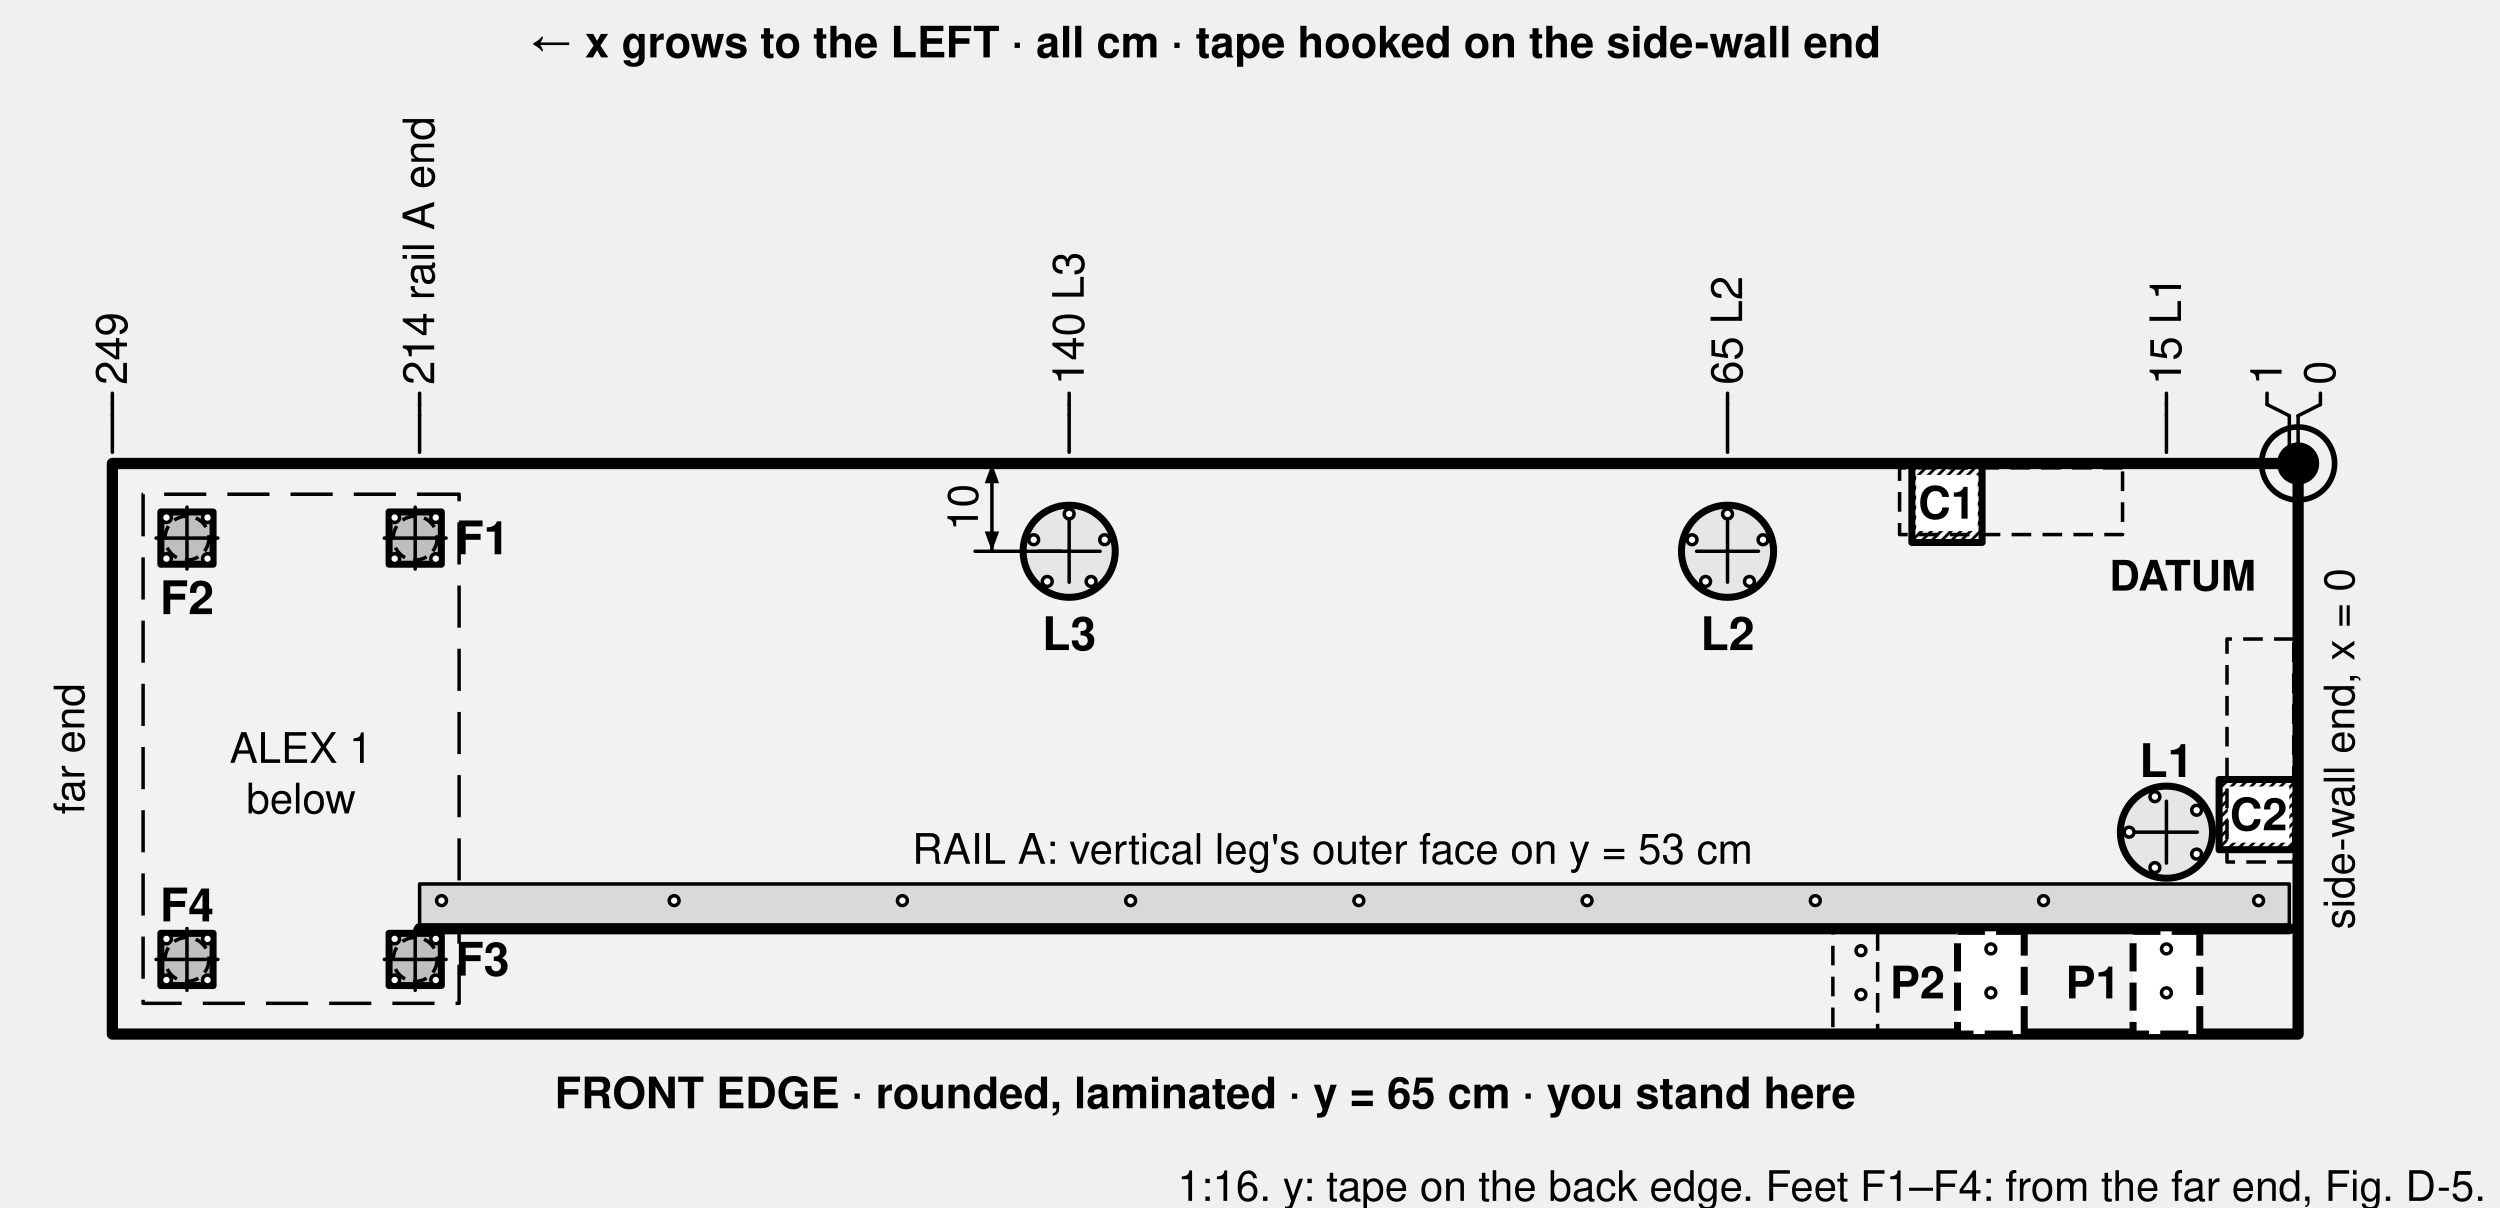
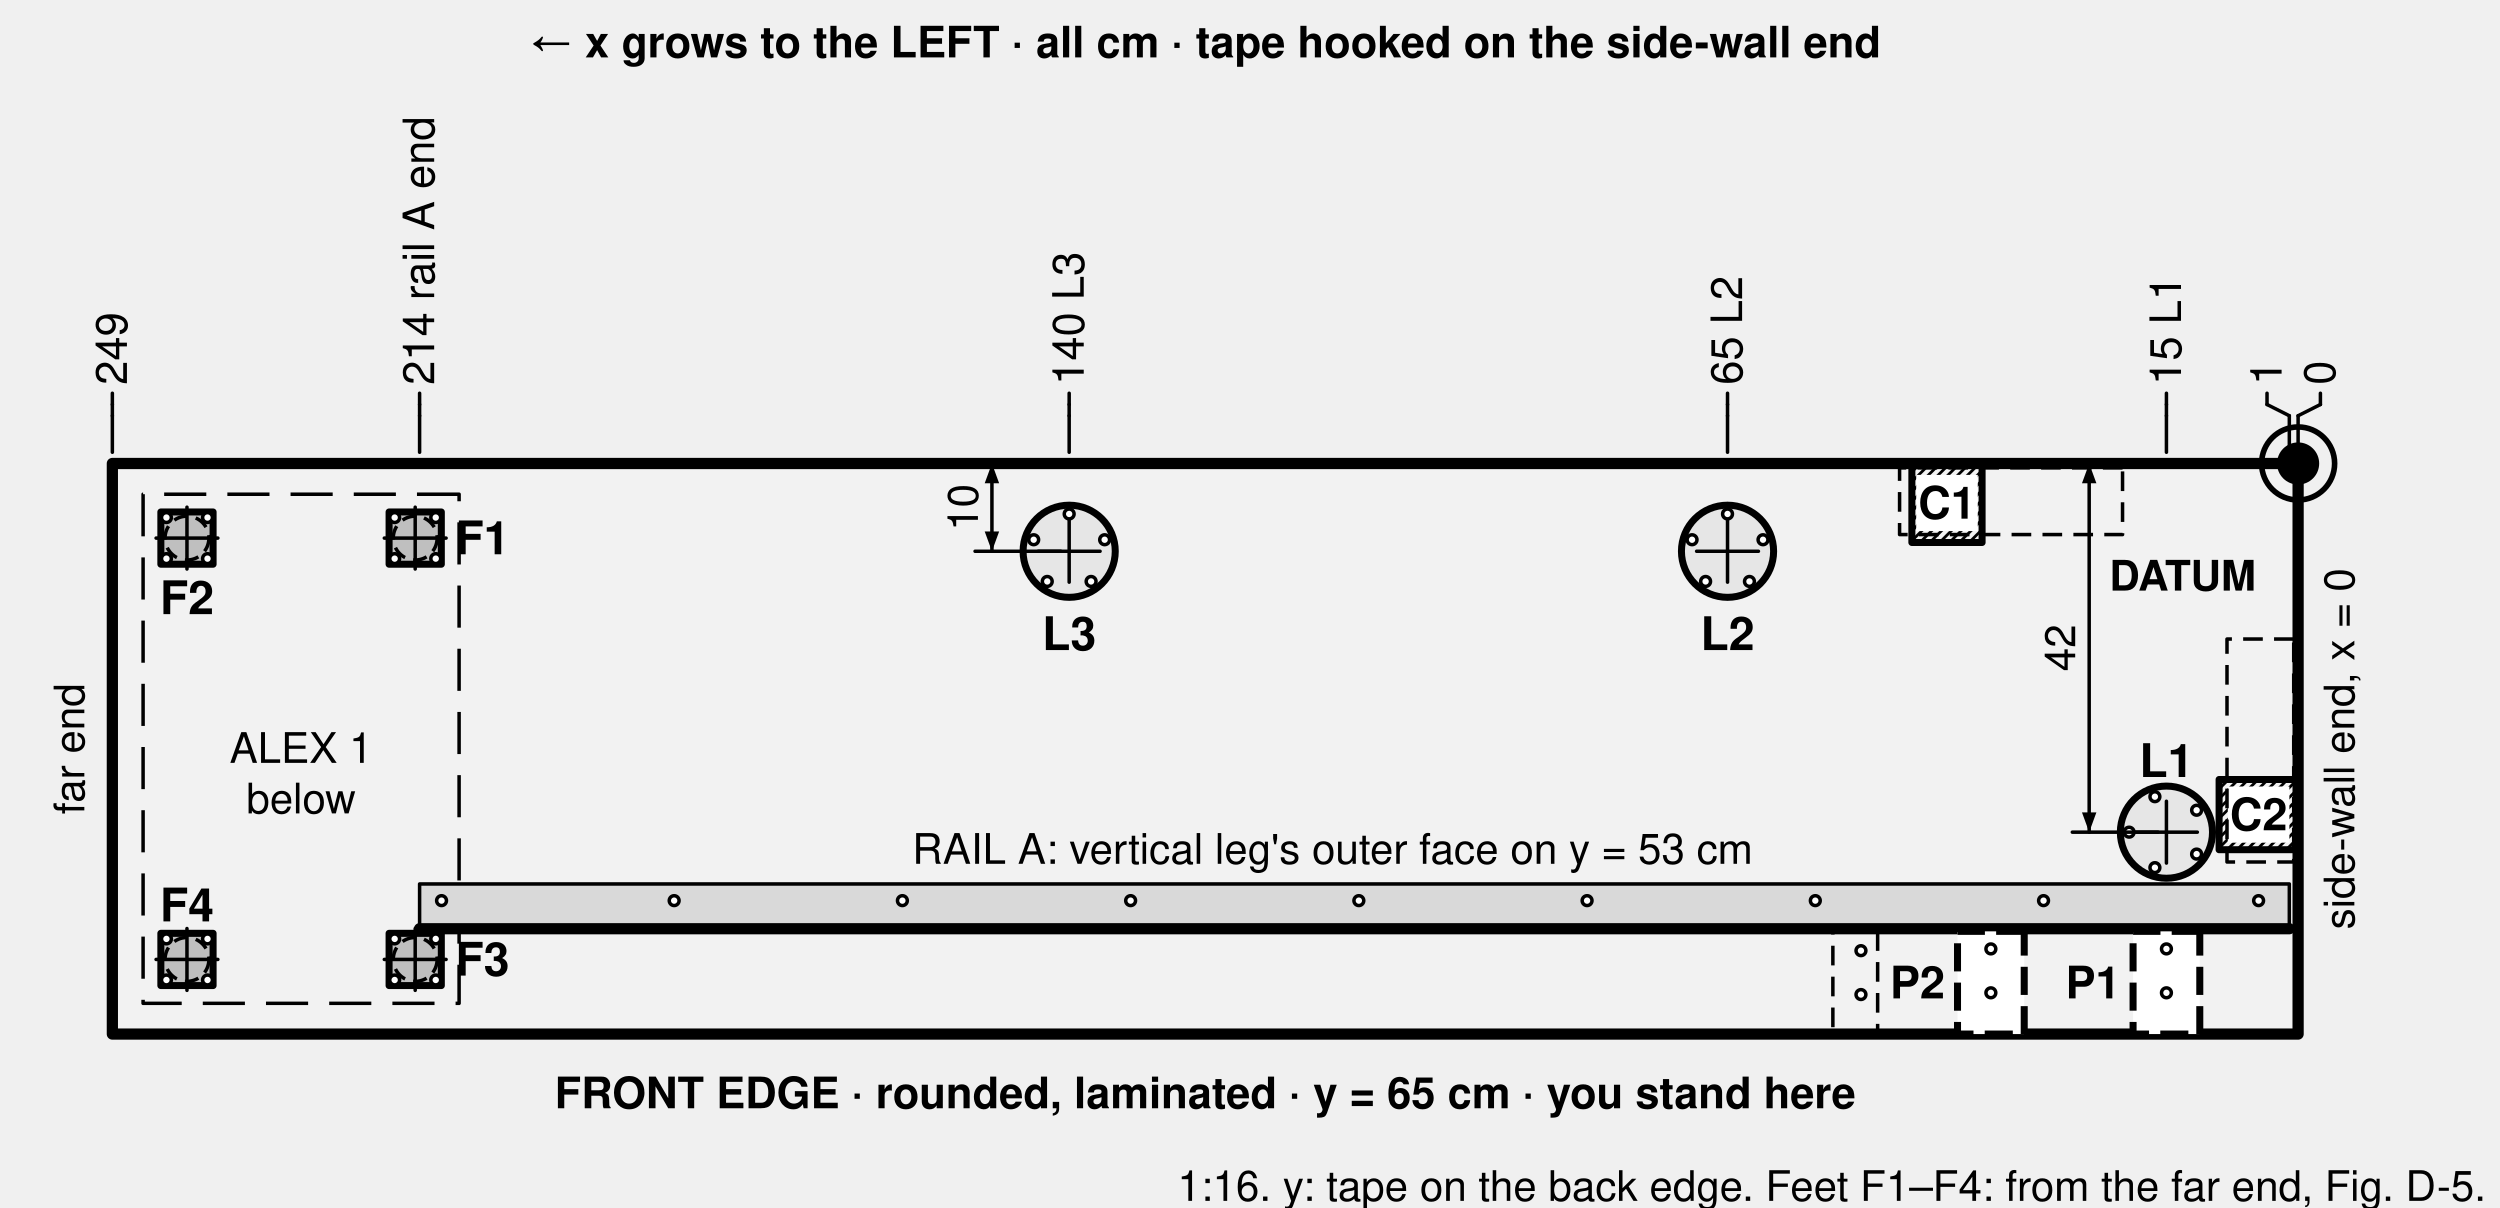
<svg xmlns="http://www.w3.org/2000/svg" viewBox="0 0 178 86" width="178mm" height="86mm" class="fig">
  <polygon points="163.625,33 8,33 8,73.625 163.625,73.625" fill="#f2f2f2" stroke="#000" stroke-width="0.8" stroke-linejoin="round" />
  <polygon points="32.688,35.188 10.188,35.188 10.188,71.438 32.688,71.438" fill="none" stroke="#000" stroke-width="0.25" stroke-dasharray="3 1.5" stroke-linejoin="round" />
  <polygon points="163,62.938 29.875,62.938 29.875,66.125 163,66.125" fill="#d9d9d9" stroke="#000" stroke-width="0.25" stroke-linejoin="round" />
  <line x1="163" y1="66.125" x2="29.875" y2="66.125" stroke="#000" stroke-width="0.8" stroke-linecap="round" />
  <circle cx="160.812" cy="64.125" r="0.35" fill="#fff" stroke="#000" stroke-width="0.25" />
  <circle cx="145.5" cy="64.125" r="0.35" fill="#fff" stroke="#000" stroke-width="0.25" />
  <circle cx="129.25" cy="64.125" r="0.35" fill="#fff" stroke="#000" stroke-width="0.25" />
  <circle cx="113" cy="64.125" r="0.35" fill="#fff" stroke="#000" stroke-width="0.25" />
  <circle cx="96.75" cy="64.125" r="0.35" fill="#fff" stroke="#000" stroke-width="0.25" />
  <circle cx="80.5" cy="64.125" r="0.35" fill="#fff" stroke="#000" stroke-width="0.25" />
  <circle cx="64.25" cy="64.125" r="0.35" fill="#fff" stroke="#000" stroke-width="0.25" />
  <circle cx="48" cy="64.125" r="0.35" fill="#fff" stroke="#000" stroke-width="0.25" />
  <circle cx="31.438" cy="64.125" r="0.35" fill="#fff" stroke="#000" stroke-width="0.25" />
  <polygon points="133.688,66.125 130.5,66.125 130.5,73.625 133.688,73.625" fill="none" stroke="#000" stroke-width="0.25" stroke-dasharray="1.4 0.8" stroke-linejoin="round" />
  <circle cx="132.5" cy="67.688" r="0.35" fill="#fff" stroke="#000" stroke-width="0.25" />
  <circle cx="132.5" cy="70.812" r="0.35" fill="#fff" stroke="#000" stroke-width="0.25" />
  <clipPath id="f04h3">
    <rect x="136.125" y="33" width="5" height="5.625" />
  </clipPath>
  <g clip-path="url(#f04h3)">
    <line x1="125.5" y1="38.625" x2="131.125" y2="33" stroke="#000" stroke-width="0.2" />
    <line x1="126.2" y1="38.625" x2="131.825" y2="33" stroke="#000" stroke-width="0.2" />
    <line x1="126.9" y1="38.625" x2="132.525" y2="33" stroke="#000" stroke-width="0.2" />
    <line x1="127.6" y1="38.625" x2="133.225" y2="33" stroke="#000" stroke-width="0.2" />
    <line x1="128.3" y1="38.625" x2="133.925" y2="33" stroke="#000" stroke-width="0.2" />
    <line x1="129" y1="38.625" x2="134.625" y2="33" stroke="#000" stroke-width="0.2" />
    <line x1="129.7" y1="38.625" x2="135.325" y2="33" stroke="#000" stroke-width="0.2" />
    <line x1="130.4" y1="38.625" x2="136.025" y2="33" stroke="#000" stroke-width="0.2" />
    <line x1="131.1" y1="38.625" x2="136.725" y2="33" stroke="#000" stroke-width="0.2" />
    <line x1="131.8" y1="38.625" x2="137.425" y2="33" stroke="#000" stroke-width="0.2" />
    <line x1="132.5" y1="38.625" x2="138.125" y2="33" stroke="#000" stroke-width="0.2" />
    <line x1="133.2" y1="38.625" x2="138.825" y2="33" stroke="#000" stroke-width="0.2" />
    <line x1="133.9" y1="38.625" x2="139.525" y2="33" stroke="#000" stroke-width="0.2" />
    <line x1="134.6" y1="38.625" x2="140.225" y2="33" stroke="#000" stroke-width="0.2" />
    <line x1="135.3" y1="38.625" x2="140.925" y2="33" stroke="#000" stroke-width="0.2" />
    <line x1="136" y1="38.625" x2="141.625" y2="33" stroke="#000" stroke-width="0.2" />
    <line x1="136.7" y1="38.625" x2="142.325" y2="33" stroke="#000" stroke-width="0.2" />
    <line x1="137.4" y1="38.625" x2="143.025" y2="33" stroke="#000" stroke-width="0.2" />
    <line x1="138.1" y1="38.625" x2="143.725" y2="33" stroke="#000" stroke-width="0.2" />
    <line x1="138.8" y1="38.625" x2="144.425" y2="33" stroke="#000" stroke-width="0.2" />
    <line x1="139.5" y1="38.625" x2="145.125" y2="33" stroke="#000" stroke-width="0.2" />
    <line x1="140.2" y1="38.625" x2="145.825" y2="33" stroke="#000" stroke-width="0.2" />
    <line x1="140.9" y1="38.625" x2="146.525" y2="33" stroke="#000" stroke-width="0.2" />
    <line x1="141.6" y1="38.625" x2="147.225" y2="33" stroke="#000" stroke-width="0.2" />
    <line x1="142.3" y1="38.625" x2="147.925" y2="33" stroke="#000" stroke-width="0.2" />
    <line x1="143" y1="38.625" x2="148.625" y2="33" stroke="#000" stroke-width="0.2" />
    <line x1="143.7" y1="38.625" x2="149.325" y2="33" stroke="#000" stroke-width="0.2" />
    <line x1="144.4" y1="38.625" x2="150.025" y2="33" stroke="#000" stroke-width="0.2" />
    <line x1="145.1" y1="38.625" x2="150.725" y2="33" stroke="#000" stroke-width="0.2" />
    <line x1="145.8" y1="38.625" x2="151.425" y2="33" stroke="#000" stroke-width="0.2" />
    <line x1="146.5" y1="38.625" x2="152.125" y2="33" stroke="#000" stroke-width="0.2" />
  </g>
  <polygon points="141.125,33 136.125,33 136.125,38.625 141.125,38.625" fill="none" stroke="#000" stroke-width="0.5" stroke-linejoin="round" />
  <rect x="136.433" y="33.812" width="4.384" height="4" fill="#fff" stroke="none" />
  <text x="138.625" y="35.812" font-family="Helvetica, Arial, sans-serif" font-size="3.2" text-anchor="middle" dominant-baseline="middle" font-weight="bold">C1</text>
  <clipPath id="f04h4">
    <rect x="158" y="55.5" width="5.625" height="5" />
  </clipPath>
  <g clip-path="url(#f04h4)">
    <line x1="147.375" y1="60.5" x2="152.375" y2="55.5" stroke="#000" stroke-width="0.2" />
    <line x1="148.075" y1="60.5" x2="153.075" y2="55.5" stroke="#000" stroke-width="0.2" />
    <line x1="148.775" y1="60.5" x2="153.775" y2="55.5" stroke="#000" stroke-width="0.2" />
    <line x1="149.475" y1="60.5" x2="154.475" y2="55.5" stroke="#000" stroke-width="0.2" />
    <line x1="150.175" y1="60.5" x2="155.175" y2="55.5" stroke="#000" stroke-width="0.2" />
    <line x1="150.875" y1="60.5" x2="155.875" y2="55.5" stroke="#000" stroke-width="0.2" />
    <line x1="151.575" y1="60.5" x2="156.575" y2="55.5" stroke="#000" stroke-width="0.2" />
    <line x1="152.275" y1="60.5" x2="157.275" y2="55.5" stroke="#000" stroke-width="0.2" />
    <line x1="152.975" y1="60.5" x2="157.975" y2="55.5" stroke="#000" stroke-width="0.2" />
    <line x1="153.675" y1="60.5" x2="158.675" y2="55.5" stroke="#000" stroke-width="0.2" />
    <line x1="154.375" y1="60.5" x2="159.375" y2="55.5" stroke="#000" stroke-width="0.2" />
    <line x1="155.075" y1="60.5" x2="160.075" y2="55.5" stroke="#000" stroke-width="0.2" />
    <line x1="155.775" y1="60.5" x2="160.775" y2="55.5" stroke="#000" stroke-width="0.2" />
    <line x1="156.475" y1="60.5" x2="161.475" y2="55.5" stroke="#000" stroke-width="0.2" />
    <line x1="157.175" y1="60.5" x2="162.175" y2="55.5" stroke="#000" stroke-width="0.2" />
    <line x1="157.875" y1="60.5" x2="162.875" y2="55.5" stroke="#000" stroke-width="0.2" />
    <line x1="158.575" y1="60.5" x2="163.575" y2="55.5" stroke="#000" stroke-width="0.2" />
    <line x1="159.275" y1="60.5" x2="164.275" y2="55.5" stroke="#000" stroke-width="0.2" />
    <line x1="159.975" y1="60.5" x2="164.975" y2="55.5" stroke="#000" stroke-width="0.2" />
    <line x1="160.675" y1="60.5" x2="165.675" y2="55.5" stroke="#000" stroke-width="0.2" />
    <line x1="161.375" y1="60.5" x2="166.375" y2="55.5" stroke="#000" stroke-width="0.2" />
    <line x1="162.075" y1="60.5" x2="167.075" y2="55.5" stroke="#000" stroke-width="0.2" />
    <line x1="162.775" y1="60.5" x2="167.775" y2="55.5" stroke="#000" stroke-width="0.2" />
    <line x1="163.475" y1="60.5" x2="168.475" y2="55.5" stroke="#000" stroke-width="0.2" />
    <line x1="164.175" y1="60.5" x2="169.175" y2="55.5" stroke="#000" stroke-width="0.2" />
    <line x1="164.875" y1="60.5" x2="169.875" y2="55.5" stroke="#000" stroke-width="0.2" />
    <line x1="165.575" y1="60.5" x2="170.575" y2="55.5" stroke="#000" stroke-width="0.2" />
    <line x1="166.275" y1="60.5" x2="171.275" y2="55.5" stroke="#000" stroke-width="0.2" />
    <line x1="166.975" y1="60.5" x2="171.975" y2="55.5" stroke="#000" stroke-width="0.2" />
    <line x1="167.675" y1="60.5" x2="172.675" y2="55.5" stroke="#000" stroke-width="0.2" />
    <line x1="168.375" y1="60.5" x2="173.375" y2="55.5" stroke="#000" stroke-width="0.2" />
  </g>
  <polygon points="163.625,55.5 158,55.5 158,60.5 163.625,60.5" fill="none" stroke="#000" stroke-width="0.5" stroke-linejoin="round" />
  <rect x="158.62" y="56" width="4.384" height="4" fill="#fff" stroke="none" />
  <text x="160.812" y="58" font-family="Helvetica, Arial, sans-serif" font-size="3.2" text-anchor="middle" dominant-baseline="middle" font-weight="bold">C2</text>
  <polygon points="151.125,33.312 135.25,33.312 135.25,38.062 151.125,38.062" fill="none" stroke="#000" stroke-width="0.25" stroke-dasharray="1.4 0.8" stroke-linejoin="round" />
  <polygon points="163.312,45.5 158.562,45.5 158.562,61.375 163.312,61.375" fill="none" stroke="#000" stroke-width="0.25" stroke-dasharray="1.4 0.8" stroke-linejoin="round" />
  <polygon points="156.625,66.312 151.875,66.312 151.875,73.625 156.625,73.625" fill="#fff" stroke="#000" stroke-width="0.5" stroke-dasharray="2 0.8" stroke-linejoin="round" />
  <circle cx="154.25" cy="67.562" r="0.35" fill="#fff" stroke="#000" stroke-width="0.25" />
  <circle cx="154.25" cy="70.688" r="0.35" fill="#fff" stroke="#000" stroke-width="0.25" />
  <text x="150.975" y="69.969" font-family="Helvetica, Arial, sans-serif" font-size="3.2" text-anchor="end" dominant-baseline="middle" font-weight="bold" fill="#000">P1</text>
  <polygon points="144.125,66.312 139.375,66.312 139.375,73.625 144.125,73.625" fill="#fff" stroke="#000" stroke-width="0.5" stroke-dasharray="2 0.8" stroke-linejoin="round" />
  <circle cx="141.75" cy="67.562" r="0.35" fill="#fff" stroke="#000" stroke-width="0.25" />
  <circle cx="141.75" cy="70.688" r="0.35" fill="#fff" stroke="#000" stroke-width="0.25" />
  <text x="138.475" y="69.969" font-family="Helvetica, Arial, sans-serif" font-size="3.2" text-anchor="end" dominant-baseline="middle" font-weight="bold" fill="#000">P2</text>
  <circle cx="154.25" cy="59.25" r="3.281" fill="#e6e6e6" stroke="#000" stroke-width="0.5" />
  <circle cx="151.594" cy="59.25" r="0.35" fill="#fff" stroke="#000" stroke-width="0.25" />
  <circle cx="153.429" cy="61.776" r="0.35" fill="#fff" stroke="#000" stroke-width="0.25" />
  <circle cx="156.399" cy="60.811" r="0.35" fill="#fff" stroke="#000" stroke-width="0.25" />
  <circle cx="156.399" cy="57.689" r="0.35" fill="#fff" stroke="#000" stroke-width="0.25" />
  <circle cx="153.429" cy="56.724" r="0.35" fill="#fff" stroke="#000" stroke-width="0.25" />
  <line x1="152.05" y1="59.25" x2="156.45" y2="59.25" stroke="#000" stroke-width="0.25" stroke-linecap="round" />
  <line x1="154.25" y1="57.05" x2="154.25" y2="61.45" stroke="#000" stroke-width="0.25" stroke-linecap="round" />
  <circle cx="123" cy="39.25" r="3.281" fill="#e6e6e6" stroke="#000" stroke-width="0.5" />
  <circle cx="123" cy="36.594" r="0.35" fill="#fff" stroke="#000" stroke-width="0.25" />
  <circle cx="120.474" cy="38.429" r="0.35" fill="#fff" stroke="#000" stroke-width="0.25" />
  <circle cx="121.439" cy="41.399" r="0.35" fill="#fff" stroke="#000" stroke-width="0.25" />
  <circle cx="124.561" cy="41.399" r="0.35" fill="#fff" stroke="#000" stroke-width="0.25" />
  <circle cx="125.526" cy="38.429" r="0.35" fill="#fff" stroke="#000" stroke-width="0.25" />
  <line x1="120.8" y1="39.25" x2="125.2" y2="39.25" stroke="#000" stroke-width="0.25" stroke-linecap="round" />
  <line x1="123" y1="37.05" x2="123" y2="41.45" stroke="#000" stroke-width="0.25" stroke-linecap="round" />
  <circle cx="76.125" cy="39.25" r="3.281" fill="#e6e6e6" stroke="#000" stroke-width="0.5" />
  <circle cx="76.125" cy="36.594" r="0.35" fill="#fff" stroke="#000" stroke-width="0.25" />
  <circle cx="73.599" cy="38.429" r="0.35" fill="#fff" stroke="#000" stroke-width="0.25" />
  <circle cx="74.564" cy="41.399" r="0.35" fill="#fff" stroke="#000" stroke-width="0.25" />
  <circle cx="77.686" cy="41.399" r="0.35" fill="#fff" stroke="#000" stroke-width="0.25" />
  <circle cx="78.651" cy="38.429" r="0.35" fill="#fff" stroke="#000" stroke-width="0.25" />
  <line x1="73.925" y1="39.25" x2="78.325" y2="39.25" stroke="#000" stroke-width="0.25" stroke-linecap="round" />
  <line x1="76.125" y1="37.05" x2="76.125" y2="41.45" stroke="#000" stroke-width="0.25" stroke-linecap="round" />
  <polygon points="31.422,36.453 27.703,36.453 27.703,40.172 31.422,40.172" fill="#bfbfbf" stroke="#000" stroke-width="0.5" stroke-linejoin="round" />
  <circle cx="29.562" cy="38.312" r="1.562" fill="none" stroke="#000" stroke-width="0.25" stroke-dasharray="1 0.6" />
  <circle cx="31.025" cy="36.85" r="0.35" fill="#fff" stroke="#000" stroke-width="0.25" />
  <circle cx="31.025" cy="39.775" r="0.35" fill="#fff" stroke="#000" stroke-width="0.25" />
  <circle cx="28.1" cy="36.85" r="0.35" fill="#fff" stroke="#000" stroke-width="0.25" />
  <circle cx="28.1" cy="39.775" r="0.35" fill="#fff" stroke="#000" stroke-width="0.25" />
  <line x1="27.363" y1="38.312" x2="31.762" y2="38.312" stroke="#000" stroke-width="0.25" stroke-linecap="round" />
  <line x1="29.562" y1="36.112" x2="29.562" y2="40.513" stroke="#000" stroke-width="0.25" stroke-linecap="round" />
  <polygon points="15.172,36.453 11.453,36.453 11.453,40.172 15.172,40.172" fill="#bfbfbf" stroke="#000" stroke-width="0.5" stroke-linejoin="round" />
  <circle cx="13.312" cy="38.312" r="1.562" fill="none" stroke="#000" stroke-width="0.25" stroke-dasharray="1 0.6" />
  <circle cx="14.775" cy="36.85" r="0.35" fill="#fff" stroke="#000" stroke-width="0.25" />
  <circle cx="14.775" cy="39.775" r="0.35" fill="#fff" stroke="#000" stroke-width="0.25" />
  <circle cx="11.85" cy="36.85" r="0.35" fill="#fff" stroke="#000" stroke-width="0.25" />
  <circle cx="11.85" cy="39.775" r="0.35" fill="#fff" stroke="#000" stroke-width="0.25" />
  <line x1="11.113" y1="38.312" x2="15.512" y2="38.312" stroke="#000" stroke-width="0.25" stroke-linecap="round" />
  <line x1="13.312" y1="36.112" x2="13.312" y2="40.513" stroke="#000" stroke-width="0.25" stroke-linecap="round" />
  <polygon points="31.422,66.453 27.703,66.453 27.703,70.172 31.422,70.172" fill="#bfbfbf" stroke="#000" stroke-width="0.5" stroke-linejoin="round" />
  <circle cx="29.562" cy="68.312" r="1.562" fill="none" stroke="#000" stroke-width="0.25" stroke-dasharray="1 0.6" />
  <circle cx="31.025" cy="66.85" r="0.35" fill="#fff" stroke="#000" stroke-width="0.25" />
  <circle cx="31.025" cy="69.775" r="0.35" fill="#fff" stroke="#000" stroke-width="0.25" />
  <circle cx="28.1" cy="66.85" r="0.35" fill="#fff" stroke="#000" stroke-width="0.25" />
  <circle cx="28.1" cy="69.775" r="0.35" fill="#fff" stroke="#000" stroke-width="0.25" />
  <line x1="27.363" y1="68.312" x2="31.762" y2="68.312" stroke="#000" stroke-width="0.25" stroke-linecap="round" />
  <line x1="29.562" y1="66.112" x2="29.562" y2="70.513" stroke="#000" stroke-width="0.25" stroke-linecap="round" />
  <polygon points="15.172,66.453 11.453,66.453 11.453,70.172 15.172,70.172" fill="#bfbfbf" stroke="#000" stroke-width="0.5" stroke-linejoin="round" />
  <circle cx="13.312" cy="68.312" r="1.562" fill="none" stroke="#000" stroke-width="0.25" stroke-dasharray="1 0.6" />
  <circle cx="14.775" cy="66.85" r="0.35" fill="#fff" stroke="#000" stroke-width="0.25" />
  <circle cx="14.775" cy="69.775" r="0.35" fill="#fff" stroke="#000" stroke-width="0.25" />
  <circle cx="11.85" cy="66.85" r="0.35" fill="#fff" stroke="#000" stroke-width="0.25" />
  <circle cx="11.85" cy="69.775" r="0.35" fill="#fff" stroke="#000" stroke-width="0.25" />
  <line x1="11.113" y1="68.312" x2="15.512" y2="68.312" stroke="#000" stroke-width="0.25" stroke-linecap="round" />
  <line x1="13.312" y1="66.112" x2="13.312" y2="70.513" stroke="#000" stroke-width="0.25" stroke-linecap="round" />
  <line x1="163.625" y1="32.2" x2="163.625" y2="29.6" stroke="#000" stroke-width="0.25" stroke-linecap="round" />
  <line x1="163.625" y1="29.6" x2="165.213" y2="28.8" stroke="#000" stroke-width="0.25" stroke-linecap="round" />
  <line x1="165.213" y1="28.8" x2="165.213" y2="28" stroke="#000" stroke-width="0.25" stroke-linecap="round" />
  <text x="165.213" y="27.4" font-family="Helvetica, Arial, sans-serif" font-size="3.1" text-anchor="start" dominant-baseline="middle" font-weight="normal" fill="#000" transform="rotate(-90 165.213 27.4)">0</text>
  <line x1="163" y1="32.2" x2="163" y2="29.6" stroke="#000" stroke-width="0.25" stroke-linecap="round" />
  <line x1="163" y1="29.6" x2="161.412" y2="28.8" stroke="#000" stroke-width="0.25" stroke-linecap="round" />
  <line x1="161.412" y1="28.8" x2="161.412" y2="28" stroke="#000" stroke-width="0.25" stroke-linecap="round" />
  <text x="161.412" y="27.4" font-family="Helvetica, Arial, sans-serif" font-size="3.1" text-anchor="start" dominant-baseline="middle" font-weight="normal" fill="#000" transform="rotate(-90 161.412 27.4)">1</text>
  <line x1="154.25" y1="32.2" x2="154.25" y2="29.6" stroke="#000" stroke-width="0.25" stroke-linecap="round" />
  <line x1="154.25" y1="29.6" x2="154.25" y2="28.8" stroke="#000" stroke-width="0.25" stroke-linecap="round" />
  <line x1="154.25" y1="28.8" x2="154.25" y2="28" stroke="#000" stroke-width="0.25" stroke-linecap="round" />
  <text x="154.25" y="27.4" font-family="Helvetica, Arial, sans-serif" font-size="3.1" text-anchor="start" dominant-baseline="middle" font-weight="normal" fill="#000" transform="rotate(-90 154.25 27.4)">15 L1</text>
  <line x1="123" y1="32.2" x2="123" y2="29.6" stroke="#000" stroke-width="0.25" stroke-linecap="round" />
  <line x1="123" y1="29.6" x2="123" y2="28.8" stroke="#000" stroke-width="0.25" stroke-linecap="round" />
  <line x1="123" y1="28.8" x2="123" y2="28" stroke="#000" stroke-width="0.25" stroke-linecap="round" />
  <text x="123" y="27.4" font-family="Helvetica, Arial, sans-serif" font-size="3.1" text-anchor="start" dominant-baseline="middle" font-weight="normal" fill="#000" transform="rotate(-90 123 27.4)">65 L2</text>
  <line x1="76.125" y1="32.2" x2="76.125" y2="29.6" stroke="#000" stroke-width="0.25" stroke-linecap="round" />
  <line x1="76.125" y1="29.6" x2="76.125" y2="28.8" stroke="#000" stroke-width="0.25" stroke-linecap="round" />
  <line x1="76.125" y1="28.8" x2="76.125" y2="28" stroke="#000" stroke-width="0.25" stroke-linecap="round" />
  <text x="76.125" y="27.4" font-family="Helvetica, Arial, sans-serif" font-size="3.1" text-anchor="start" dominant-baseline="middle" font-weight="normal" fill="#000" transform="rotate(-90 76.125 27.4)">140 L3</text>
  <line x1="29.875" y1="32.2" x2="29.875" y2="29.6" stroke="#000" stroke-width="0.25" stroke-linecap="round" />
  <line x1="29.875" y1="29.6" x2="29.875" y2="28.8" stroke="#000" stroke-width="0.25" stroke-linecap="round" />
  <line x1="29.875" y1="28.8" x2="29.875" y2="28" stroke="#000" stroke-width="0.25" stroke-linecap="round" />
  <text x="29.875" y="27.4" font-family="Helvetica, Arial, sans-serif" font-size="3.1" text-anchor="start" dominant-baseline="middle" font-weight="normal" fill="#000" transform="rotate(-90 29.875 27.4)">214 rail A end</text>
  <line x1="8" y1="32.2" x2="8" y2="29.6" stroke="#000" stroke-width="0.25" stroke-linecap="round" />
  <line x1="8" y1="29.6" x2="8" y2="28.8" stroke="#000" stroke-width="0.25" stroke-linecap="round" />
  <line x1="8" y1="28.8" x2="8" y2="28" stroke="#000" stroke-width="0.25" stroke-linecap="round" />
  <text x="8" y="27.4" font-family="Helvetica, Arial, sans-serif" font-size="3.1" text-anchor="start" dominant-baseline="middle" font-weight="normal" fill="#000" transform="rotate(-90 8 27.4)">249</text>
  <circle cx="163.625" cy="33" r="1.5" fill="#000" />
  <circle cx="163.625" cy="33" r="2.6" fill="none" stroke="#000" stroke-width="0.4" />
  <text x="160.625" y="41" font-family="Helvetica, Arial, sans-serif" font-size="3.0" text-anchor="end" dominant-baseline="middle" font-weight="bold" fill="#000">DATUM</text>
  <text x="85.812" y="3" font-family="Helvetica, Arial, sans-serif" font-size="3.1" text-anchor="middle" dominant-baseline="middle" font-weight="bold" fill="#000">← x grows to the LEFT · all cm · tape hooked on the side-wall end</text>
  <text x="154.25" y="54.169" font-family="Helvetica, Arial, sans-serif" font-size="3.3" text-anchor="middle" dominant-baseline="middle" font-weight="bold" fill="#000">L1</text>
  <text x="123" y="45.131" font-family="Helvetica, Arial, sans-serif" font-size="3.3" text-anchor="middle" dominant-baseline="middle" font-weight="bold" fill="#000">L2</text>
  <text x="76.125" y="45.131" font-family="Helvetica, Arial, sans-serif" font-size="3.3" text-anchor="middle" dominant-baseline="middle" font-weight="bold" fill="#000">L3</text>
  <text x="32.422" y="38.312" font-family="Helvetica, Arial, sans-serif" font-size="3.3" text-anchor="start" dominant-baseline="middle" font-weight="bold" fill="#000">F1</text>
  <text x="13.312" y="42.572" font-family="Helvetica, Arial, sans-serif" font-size="3.3" text-anchor="middle" dominant-baseline="middle" font-weight="bold" fill="#000">F2</text>
  <text x="32.422" y="68.312" font-family="Helvetica, Arial, sans-serif" font-size="3.3" text-anchor="start" dominant-baseline="middle" font-weight="bold" fill="#000">F3</text>
  <text x="13.312" y="64.453" font-family="Helvetica, Arial, sans-serif" font-size="3.3" text-anchor="middle" dominant-baseline="middle" font-weight="bold" fill="#000">F4</text>
  <line x1="75.525" y1="33" x2="69.425" y2="33" stroke="#000" stroke-width="0.25" stroke-linecap="round" />
  <line x1="75.525" y1="39.25" x2="69.425" y2="39.25" stroke="#000" stroke-width="0.25" stroke-linecap="round" />
  <line x1="70.625" y1="33" x2="70.625" y2="39.25" stroke="#000" stroke-width="0.25" stroke-linecap="round" />
  <polygon points="70.625,33 71.139,34.409 70.111,34.409" fill="#000" />
  <polygon points="70.625,39.25 70.111,37.841 71.139,37.841" fill="#000" />
  <text x="68.625" y="36.125" font-family="Helvetica, Arial, sans-serif" font-size="3.0" text-anchor="middle" dominant-baseline="middle" font-weight="normal" fill="#000" transform="rotate(-90.0 68.625 36.125)">10</text>
+   <line x1="153.65" y1="33" x2="147.55" y2="33" stroke="#000" stroke-width="0.25" stroke-linecap="round" />
+   <line x1="153.65" y1="59.25" x2="147.55" y2="59.25" stroke="#000" stroke-width="0.25" stroke-linecap="round" />
+   <line x1="148.75" y1="33" x2="148.75" y2="59.25" stroke="#000" stroke-width="0.25" stroke-linecap="round" />
+   <polygon points="148.75,33 149.264,34.409 148.236,34.409" fill="#000" />
+   <polygon points="148.75,59.25 148.236,57.841 149.264,57.841" fill="#000" />
+   <text x="146.75" y="46.125" font-family="Helvetica, Arial, sans-serif" font-size="3.0" text-anchor="middle" dominant-baseline="middle" font-weight="normal" fill="#000" transform="rotate(-90.0 146.75 46.125)">42</text>
  <text x="94.875" y="60.5" font-family="Helvetica, Arial, sans-serif" font-size="3.0" text-anchor="middle" dominant-baseline="middle" font-weight="normal" fill="#000">RAIL A: vertical leg's outer face on y = 53 cm</text>
  <text x="21.438" y="53.312" font-family="Helvetica, Arial, sans-serif" font-size="3.0" text-anchor="middle" dominant-baseline="middle" font-weight="normal" fill="#000">ALEX 1</text>
  <text x="21.438" y="56.913" font-family="Helvetica, Arial, sans-serif" font-size="3.0" text-anchor="middle" dominant-baseline="middle" font-weight="normal" fill="#000">below</text>
  <text x="85.812" y="77.825" font-family="Helvetica, Arial, sans-serif" font-size="3.1" text-anchor="middle" dominant-baseline="middle" font-weight="bold" fill="#000">FRONT EDGE · rounded, laminated · y = 65 cm · you stand here</text>
  <text x="166.625" y="53.312" font-family="Helvetica, Arial, sans-serif" font-size="3.0" text-anchor="middle" dominant-baseline="middle" font-weight="normal" fill="#000" transform="rotate(-90 166.625 53.312)">side-wall end, x = 0</text>
  <text x="5" y="53.312" font-family="Helvetica, Arial, sans-serif" font-size="3.0" text-anchor="middle" dominant-baseline="middle" font-weight="normal" fill="#000" transform="rotate(-90 5 53.312)">far end</text>
  <text x="177" y="84.5" font-family="Helvetica, Arial, sans-serif" font-size="3.0" text-anchor="end" dominant-baseline="middle" font-weight="normal" fill="#000">1:16. y: tape on the back edge. Feet F1–F4: from the far end, Fig. D-5.</text>
</svg>
